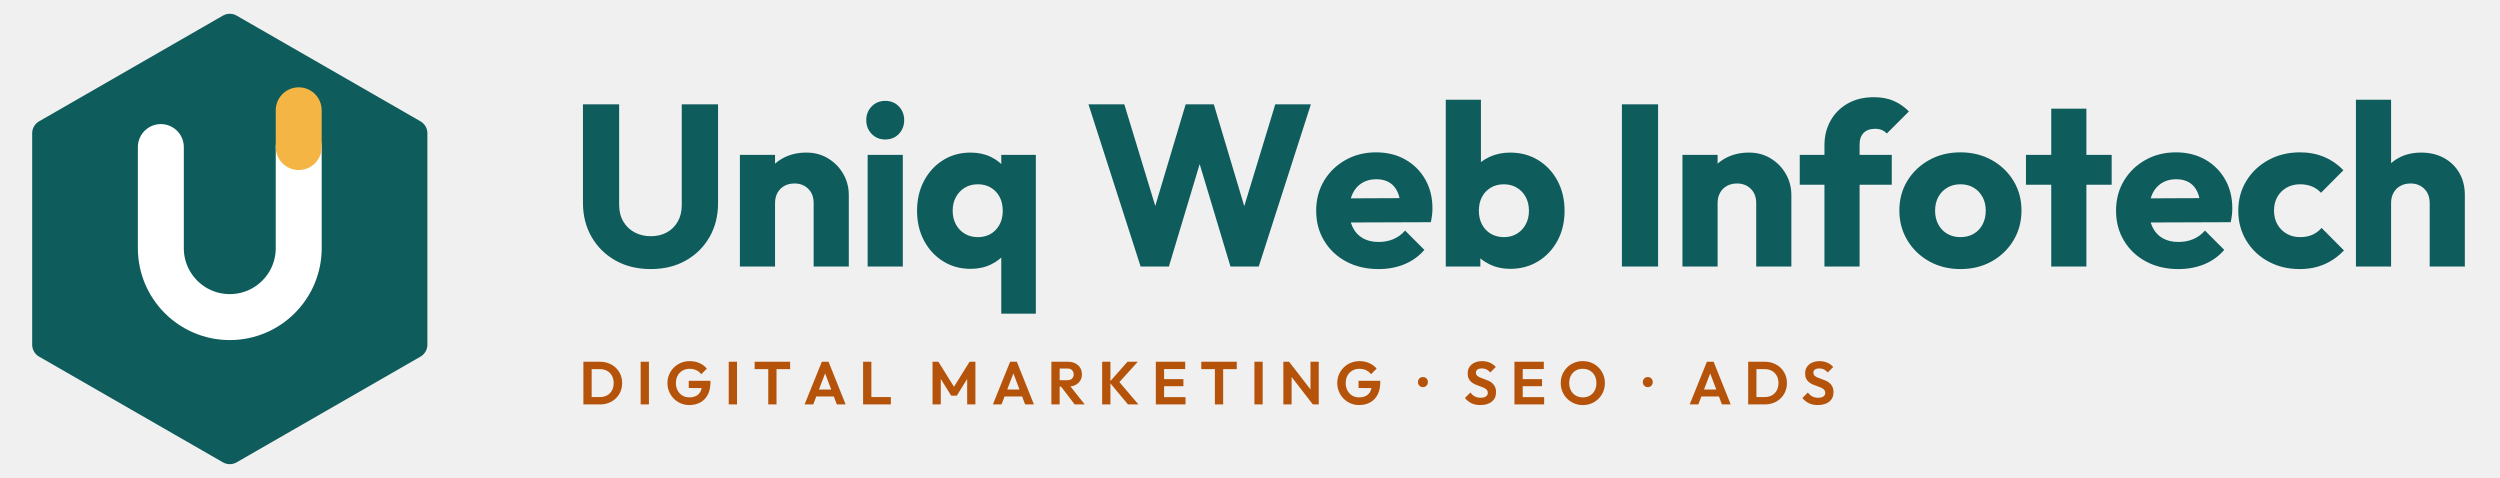
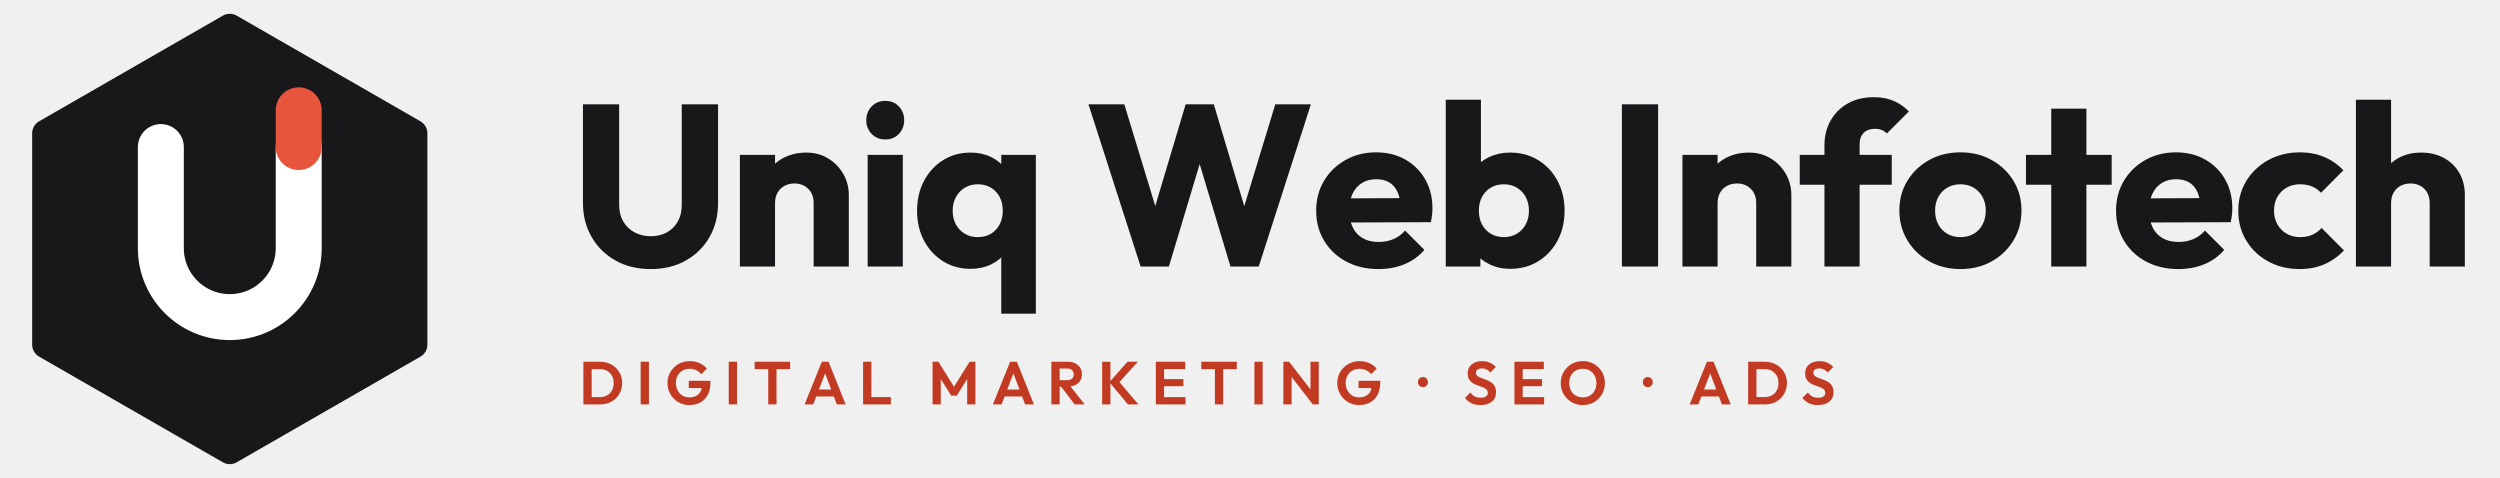
<svg xmlns="http://www.w3.org/2000/svg" viewBox="0 0 544 104" width="1088" height="208" role="img" aria-label="Uniq Web Infotech">
  <g transform="translate(0 2)">
-     <path d="M50 4 L90 27 V73 L50 96 L10 73 V27 Z" fill="#0F5C5C" stroke="#0F5C5C" stroke-width="6" stroke-linejoin="round" />
+     <path d="M50 4 L90 27 V73 L50 96 L10 73 V27 Z" fill="#18181B" stroke="#18181B" stroke-width="6" stroke-linejoin="round" />
    <path d="M35 30 V52 a15 15 0 0 0 30 0 V30" fill="none" stroke="#FFFFFF" stroke-width="10" stroke-linecap="round" />
-     <path d="M65 30 L65 22" stroke="#F5B544" stroke-width="10" stroke-linecap="round" />
+     <path d="M65 30 L65 22" stroke="#E8553D" stroke-width="10" stroke-linecap="round" />
  </g>
-   <path d="M141.608 58.55Q137.266 58.55 133.942 56.689Q130.619 54.828 128.734 51.562Q126.85 48.296 126.85 44.125V22.7H134.725V44.55Q134.725 46.674 135.637 48.215Q136.548 49.756 138.113 50.578Q139.678 51.4 141.604 51.4Q143.575 51.4 145.086 50.579Q146.598 49.757 147.474 48.23Q148.35 46.703 148.35 44.6V22.7H156.25V44.175Q156.25 48.348 154.39 51.587Q152.53 54.826 149.24 56.688Q145.95 58.55 141.608 58.55Z M177.05 58.0V44.175Q177.05 42.25 175.875 41.087Q174.7 39.925 172.881 39.925Q171.644 39.925 170.684 40.45Q169.725 40.975 169.188 41.938Q168.65 42.9 168.65 44.175L165.675 42.725Q165.675 39.85 166.938 37.712Q168.2 35.575 170.422 34.388Q172.645 33.2 175.46 33.2Q178.125 33.2 180.213 34.475Q182.3 35.75 183.5 37.85Q184.7 39.95 184.7 42.45V58.0ZM161.0 58.0V33.7H168.65V58.0Z M188.8 58.0V33.7H196.45V58.0ZM192.625 30.35Q190.85 30.35 189.675 29.137Q188.5 27.925 188.5 26.15Q188.5 24.375 189.675 23.162Q190.85 21.95 192.625 21.95Q194.45 21.95 195.6 23.162Q196.75 24.375 196.75 26.15Q196.75 27.925 195.6 29.137Q194.45 30.35 192.625 30.35Z M211.2 58.5Q207.85 58.5 205.213 56.85Q202.575 55.2 201.062 52.35Q199.55 49.5 199.55 45.875Q199.55 42.225 201.062 39.362Q202.575 36.5 205.213 34.85Q207.85 33.2 211.2 33.2Q213.65 33.2 215.625 34.15Q217.6 35.1 218.838 36.775Q220.075 38.45 220.25 40.6V51.1Q220.075 53.25 218.85 54.925Q217.625 56.6 215.638 57.55Q213.65 58.5 211.2 58.5ZM212.75 51.6Q215.2 51.6 216.7 49.987Q218.2 48.375 218.2 45.85Q218.2 44.15 217.525 42.862Q216.85 41.575 215.625 40.837Q214.4 40.1 212.775 40.1Q211.175 40.1 209.95 40.837Q208.725 41.575 208.013 42.875Q207.3 44.175 207.3 45.85Q207.3 47.525 208.0 48.825Q208.7 50.125 209.938 50.862Q211.175 51.6 212.75 51.6ZM217.875 68.25V51.75L219.025 45.85L217.875 39.95V33.7H225.4V68.25Z  M248.2 58.0 236.85 22.7H244.65L252.925 49.875H249.875L258.0 22.7H264.125L272.25 49.875H269.225L277.5 22.7H285.25L273.9 58.0H267.75L259.6 30.875H262.5L254.35 58.0Z M299.975 58.55Q296.025 58.55 292.963 56.925Q289.9 55.3 288.15 52.412Q286.4 49.525 286.4 45.85Q286.4 42.2 288.113 39.337Q289.825 36.475 292.788 34.812Q295.75 33.15 299.425 33.15Q303.025 33.15 305.788 34.712Q308.55 36.275 310.125 39.025Q311.7 41.775 311.7 45.3Q311.7 45.975 311.625 46.7Q311.55 47.425 311.35 48.35L290.4 48.425V43.175L308.1 43.1L304.8 45.325Q304.75 43.225 304.138 41.838Q303.525 40.45 302.363 39.725Q301.2 39.0 299.475 39.0Q297.675 39.0 296.35 39.825Q295.025 40.65 294.312 42.162Q293.6 43.675 293.6 45.8Q293.6 47.95 294.363 49.487Q295.125 51.025 296.55 51.837Q297.975 52.65 299.95 52.65Q301.75 52.65 303.2 52.037Q304.65 51.425 305.75 50.175L309.95 54.375Q308.15 56.45 305.6 57.5Q303.05 58.55 299.975 58.55Z M328.6 58.5Q326.125 58.5 324.075 57.487Q322.025 56.475 320.738 54.737Q319.45 53.0 319.25 50.85V40.6Q319.45 38.45 320.75 36.775Q322.05 35.1 324.1 34.15Q326.15 33.2 328.6 33.2Q332.05 33.2 334.725 34.85Q337.4 36.5 338.925 39.362Q340.45 42.225 340.45 45.875Q340.45 49.5 338.925 52.35Q337.4 55.2 334.725 56.85Q332.05 58.5 328.6 58.5ZM314.6 58.0V21.7H322.25V39.675L320.975 45.55L322.125 51.475V58.0ZM327.25 51.6Q328.85 51.6 330.075 50.862Q331.3 50.125 332.0 48.825Q332.7 47.525 332.7 45.85Q332.7 44.175 332.0 42.875Q331.3 41.575 330.062 40.837Q328.825 40.1 327.225 40.1Q325.625 40.1 324.388 40.837Q323.15 41.575 322.475 42.862Q321.8 44.15 321.8 45.85Q321.8 47.55 322.488 48.85Q323.175 50.15 324.413 50.875Q325.65 51.6 327.25 51.6Z  M352.925 58.0V22.7H360.8V58.0Z M382.15 58.0V44.175Q382.15 42.25 380.975 41.087Q379.8 39.925 377.981 39.925Q376.744 39.925 375.784 40.45Q374.825 40.975 374.288 41.938Q373.75 42.9 373.75 44.175L370.775 42.725Q370.775 39.85 372.038 37.712Q373.3 35.575 375.522 34.388Q377.745 33.2 380.56 33.2Q383.225 33.2 385.312 34.475Q387.4 35.75 388.6 37.85Q389.8 39.95 389.8 42.45V58.0ZM366.1 58.0V33.7H373.75V58.0Z M397 58.0V31.625Q397 28.65 398.313 26.287Q399.625 23.925 402.038 22.537Q404.45 21.15 407.75 21.15Q410.25 21.15 412.113 21.975Q413.975 22.8 415.375 24.25L410.575 29.05Q410.1 28.55 409.475 28.287Q408.85 28.025 408 28.025Q406.425 28.025 405.538 28.912Q404.65 29.8 404.65 31.375V58.0ZM391.625 40.2V33.7H411.65V40.2Z M426.6 58.55Q422.825 58.55 419.813 56.875Q416.8 55.2 415.05 52.3Q413.3 49.4 413.3 45.8Q413.3 42.2 415.038 39.35Q416.775 36.5 419.788 34.825Q422.8 33.15 426.575 33.15Q430.375 33.15 433.375 34.812Q436.375 36.475 438.125 39.337Q439.875 42.2 439.875 45.8Q439.875 49.4 438.138 52.3Q436.4 55.2 433.4 56.875Q430.4 58.55 426.6 58.55ZM426.575 51.6Q428.225 51.6 429.475 50.875Q430.725 50.15 431.413 48.837Q432.1 47.525 432.1 45.825Q432.1 44.125 431.388 42.837Q430.675 41.55 429.45 40.825Q428.225 40.1 426.575 40.1Q424.975 40.1 423.725 40.837Q422.475 41.575 421.775 42.862Q421.075 44.15 421.075 45.85Q421.075 47.525 421.775 48.837Q422.475 50.15 423.725 50.875Q424.975 51.6 426.575 51.6Z M446.35 58.0V23.65H454V58.0ZM440.85 40.2V33.7H459.5V40.2Z M474.025 58.55Q470.075 58.55 467.013 56.925Q463.95 55.3 462.2 52.412Q460.45 49.525 460.45 45.85Q460.45 42.2 462.163 39.337Q463.875 36.475 466.837 34.812Q469.8 33.15 473.475 33.15Q477.075 33.15 479.838 34.712Q482.6 36.275 484.175 39.025Q485.75 41.775 485.75 45.3Q485.75 45.975 485.675 46.7Q485.6 47.425 485.4 48.35L464.45 48.425V43.175L482.15 43.1L478.85 45.325Q478.8 43.225 478.188 41.838Q477.575 40.45 476.413 39.725Q475.25 39.0 473.525 39.0Q471.725 39.0 470.4 39.825Q469.075 40.65 468.363 42.162Q467.65 43.675 467.65 45.8Q467.65 47.95 468.413 49.487Q469.175 51.025 470.6 51.837Q472.025 52.65 474.0 52.65Q475.8 52.65 477.25 52.037Q478.7 51.425 479.8 50.175L484.0 54.375Q482.2 56.45 479.65 57.5Q477.1 58.55 474.025 58.55Z M500.4 58.55Q496.625 58.55 493.588 56.9Q490.55 55.25 488.8 52.362Q487.05 49.475 487.05 45.875Q487.05 42.225 488.813 39.35Q490.575 36.475 493.625 34.812Q496.675 33.15 500.475 33.15Q503.325 33.15 505.7 34.138Q508.075 35.125 509.925 37.05L505.05 41.95Q504.2 41.025 503.063 40.562Q501.925 40.1 500.475 40.1Q498.85 40.1 497.575 40.825Q496.3 41.55 495.563 42.825Q494.825 44.1 494.825 45.825Q494.825 47.525 495.563 48.825Q496.3 50.125 497.588 50.862Q498.875 51.6 500.475 51.6Q502 51.6 503.163 51.088Q504.325 50.575 505.175 49.6L510.05 54.5Q508.125 56.5 505.738 57.525Q503.35 58.55 500.4 58.55Z M528.7 58.0V44.175Q528.7 42.25 527.525 41.087Q526.35 39.925 524.531 39.925Q523.294 39.925 522.334 40.45Q521.375 40.975 520.838 41.938Q520.3 42.9 520.3 44.175L517.325 42.725Q517.325 39.85 518.538 37.712Q519.75 35.575 521.897 34.388Q524.045 33.2 526.835 33.2Q529.675 33.2 531.825 34.388Q533.975 35.575 535.163 37.65Q536.35 39.725 536.35 42.45V58.0ZM512.65 58.0V21.7H520.3V58.0Z" fill="#0F5C5C" />
-   <path d="M128.171 88.0V86.4H130.541Q131.438 86.4 132.113 86.025Q132.788 85.65 133.163 84.962Q133.537 84.274 133.537 83.347Q133.537 82.43 133.156 81.75Q132.775 81.07 132.102 80.695Q131.428 80.321 130.541 80.321H128.138V78.72H130.571Q131.6 78.72 132.476 79.065Q133.352 79.41 134.004 80.035Q134.656 80.661 135.017 81.506Q135.379 82.35 135.379 83.36Q135.379 84.36 135.017 85.21Q134.656 86.06 134.009 86.685Q133.362 87.31 132.488 87.655Q131.613 88.0 130.597 88.0ZM126.947 88.0V78.72H128.746V88.0Z M139.407 88.0V78.72H141.206V88.0Z M149.99 88.139Q149.003 88.139 148.137 87.771Q147.271 87.403 146.623 86.748Q145.974 86.093 145.606 85.223Q145.238 84.353 145.238 83.35Q145.238 82.344 145.611 81.479Q145.984 80.615 146.644 79.961Q147.304 79.308 148.19 78.945Q149.076 78.582 150.099 78.582Q151.247 78.582 152.209 79.011Q153.171 79.44 153.808 80.215L152.591 81.433Q152.162 80.856 151.515 80.554Q150.868 80.252 150.089 80.252Q149.201 80.252 148.52 80.641Q147.839 81.03 147.457 81.727Q147.076 82.423 147.076 83.347Q147.076 84.271 147.456 84.974Q147.835 85.677 148.489 86.073Q149.142 86.469 149.98 86.469Q150.851 86.469 151.474 86.147Q152.096 85.825 152.427 85.197Q152.759 84.568 152.759 83.66L153.924 84.462L149.871 84.429V82.862H154.6V83.119Q154.6 84.779 154.006 85.898Q153.412 87.017 152.374 87.578Q151.337 88.139 149.99 88.139Z M158.573 88.0V78.72H160.372V88.0Z M167.172 88.0V78.918H168.971V88.0ZM164.212 80.321V78.72H171.934V80.321Z M175.082 88.0 178.828 78.72H180.293L184.009 88.0H182.095L179.22 80.39H179.874L176.963 88.0ZM177.069 86.267V84.763H182.055V86.267Z M187.81 88.0V78.72H189.608V88.0ZM189.13 88.0V86.4H193.852V88.0Z  M202.923 88.0V78.72H204.194L207.949 84.743H207.226L210.978 78.72H212.249V88.0H210.457V81.803L210.81 81.898L208.193 86.099H206.979L204.365 81.898L204.715 81.803V88.0Z M216.053 88.0 219.799 78.72H221.264L224.98 88.0H223.066L220.192 80.39H220.845L217.934 88.0ZM218.04 86.267V84.763H223.026V86.267Z M230.098 84.123V82.727H232.249Q232.909 82.727 233.272 82.388Q233.635 82.05 233.635 81.456Q233.635 80.912 233.277 80.549Q232.919 80.186 232.259 80.186H230.098V78.72H232.414Q233.312 78.72 233.992 79.072Q234.672 79.423 235.049 80.032Q235.427 80.641 235.427 81.426Q235.427 82.242 235.048 82.845Q234.668 83.449 233.982 83.786Q233.296 84.123 232.381 84.123ZM228.781 88.0V78.72H230.58V88.0ZM233.85 88.0 230.784 83.987 232.438 83.472 236.035 88.0Z M245.442 88.0 241.413 83.162 245.334 78.72H247.584L243.215 83.545V82.71L247.719 88.0ZM239.829 88.0V78.72H241.628V88.0Z M251.511 88.0V78.72H253.309V88.0ZM252.827 88.0V86.413H257.969V88.0ZM252.827 84.03V82.496H257.51V84.03ZM252.827 80.308V78.72H257.899V80.308Z M264.361 88.0V78.918H266.159V88.0ZM261.4 80.321V78.72H269.122V80.321Z M272.96 88.0V78.72H274.758V88.0Z M279.256 88.0V78.72H280.51L281.054 80.522V88.0ZM285.674 88.0 280.163 80.872 280.51 78.72 286.021 85.848ZM285.674 88.0 285.163 86.261V78.72H286.961V88.0Z M295.739 88.139Q294.752 88.139 293.886 87.771Q293.02 87.403 292.371 86.748Q291.723 86.093 291.355 85.223Q290.987 84.353 290.987 83.35Q290.987 82.344 291.36 81.479Q291.733 80.615 292.393 79.961Q293.053 79.308 293.939 78.945Q294.825 78.582 295.848 78.582Q296.996 78.582 297.958 79.011Q298.92 79.44 299.557 80.215L298.339 81.433Q297.91 80.856 297.264 80.554Q296.617 80.252 295.838 80.252Q294.95 80.252 294.269 80.641Q293.587 81.03 293.206 81.727Q292.825 82.423 292.825 83.347Q292.825 84.271 293.205 84.974Q293.584 85.677 294.237 86.073Q294.891 86.469 295.729 86.469Q296.6 86.469 297.222 86.147Q297.844 85.825 298.176 85.197Q298.508 84.568 298.508 83.66L299.673 84.462L295.62 84.429V82.862H300.349V83.119Q300.349 84.779 299.755 85.898Q299.161 87.017 298.123 87.578Q297.085 88.139 295.739 88.139Z  M309.631 84.238Q309.159 84.238 308.854 83.92Q308.549 83.601 308.549 83.142Q308.549 82.67 308.854 82.357Q309.159 82.044 309.631 82.044Q310.103 82.044 310.407 82.357Q310.71 82.67 310.71 83.142Q310.71 83.601 310.407 83.92Q310.103 84.238 309.631 84.238Z  M322.124 88.139Q321.002 88.139 320.205 87.754Q319.408 87.37 318.765 86.604L319.949 85.419Q320.365 85.957 320.903 86.254Q321.441 86.551 322.217 86.551Q322.926 86.551 323.337 86.272Q323.748 85.994 323.748 85.505Q323.748 85.086 323.51 84.82Q323.273 84.555 322.883 84.373Q322.494 84.192 322.025 84.038Q321.557 83.885 321.09 83.685Q320.623 83.486 320.233 83.187Q319.844 82.888 319.606 82.421Q319.369 81.954 319.369 81.245Q319.369 80.403 319.78 79.808Q320.19 79.212 320.903 78.897Q321.616 78.582 322.517 78.582Q323.464 78.582 324.23 78.933Q324.995 79.285 325.48 79.856L324.292 81.04Q323.886 80.598 323.456 80.384Q323.025 80.169 322.481 80.169Q321.863 80.169 321.51 80.41Q321.157 80.651 321.157 81.093Q321.157 81.479 321.395 81.717Q321.632 81.954 322.022 82.124Q322.411 82.294 322.88 82.453Q323.348 82.611 323.815 82.814Q324.282 83.017 324.672 83.334Q325.061 83.651 325.299 84.142Q325.536 84.634 325.536 85.367Q325.536 86.657 324.622 87.398Q323.708 88.139 322.124 88.139Z M329.545 88.0V78.72H331.344V88.0ZM330.862 88.0V86.413H336.004V88.0ZM330.862 84.03V82.496H335.545V84.03ZM330.862 80.308V78.72H335.934V80.308Z M344.441 88.145Q343.422 88.145 342.545 87.776Q341.669 87.406 341.011 86.751Q340.353 86.096 339.985 85.223Q339.617 84.35 339.617 83.347Q339.617 82.341 339.983 81.476Q340.349 80.611 341.001 79.956Q341.653 79.301 342.524 78.938Q343.395 78.575 344.415 78.575Q345.435 78.575 346.306 78.938Q347.177 79.301 347.834 79.956Q348.49 80.611 348.857 81.483Q349.223 82.354 349.223 83.36Q349.223 84.363 348.857 85.235Q348.49 86.106 347.839 86.758Q347.187 87.409 346.317 87.777Q345.448 88.145 344.441 88.145ZM344.415 86.475Q345.303 86.475 345.968 86.079Q346.632 85.683 347.007 84.979Q347.382 84.274 347.382 83.347Q347.382 82.657 347.167 82.09Q346.953 81.522 346.557 81.106Q346.161 80.691 345.619 80.468Q345.078 80.245 344.415 80.245Q343.537 80.245 342.872 80.634Q342.207 81.024 341.833 81.722Q341.458 82.42 341.458 83.347Q341.458 84.04 341.673 84.619Q341.887 85.198 342.278 85.609Q342.669 86.02 343.215 86.248Q343.761 86.475 344.415 86.475Z  M358.561 84.238Q358.089 84.238 357.784 83.92Q357.479 83.601 357.479 83.142Q357.479 82.67 357.784 82.357Q358.089 82.044 358.561 82.044Q359.033 82.044 359.337 82.357Q359.64 82.67 359.64 83.142Q359.64 83.601 359.337 83.92Q359.033 84.238 358.561 84.238Z  M367.675 88.0 371.42 78.72H372.886L376.601 88.0H374.687L371.813 80.39H372.467L369.556 88.0ZM369.662 86.267V84.763H374.648V86.267Z M381.627 88.0V86.4H383.996Q384.894 86.4 385.569 86.025Q386.244 85.65 386.618 84.962Q386.993 84.274 386.993 83.347Q386.993 82.43 386.612 81.75Q386.23 81.07 385.557 80.695Q384.884 80.321 383.996 80.321H381.594V78.72H384.026Q385.056 78.72 385.932 79.065Q386.808 79.41 387.46 80.035Q388.111 80.661 388.473 81.506Q388.834 82.35 388.834 83.36Q388.834 84.36 388.473 85.21Q388.111 86.06 387.465 86.685Q386.818 87.31 385.943 87.655Q385.069 88.0 384.052 88.0ZM380.403 88.0V78.72H382.201V88.0Z M395.553 88.139Q394.431 88.139 393.634 87.754Q392.837 87.37 392.193 86.604L393.378 85.419Q393.794 85.957 394.332 86.254Q394.869 86.551 395.645 86.551Q396.354 86.551 396.765 86.272Q397.176 85.994 397.176 85.505Q397.176 85.086 396.939 84.82Q396.701 84.555 396.312 84.373Q395.922 84.192 395.454 84.038Q394.985 83.885 394.518 83.685Q394.051 83.486 393.662 83.187Q393.272 82.888 393.035 82.421Q392.797 81.954 392.797 81.245Q392.797 80.403 393.208 79.808Q393.619 79.212 394.332 78.897Q395.044 78.582 395.945 78.582Q396.892 78.582 397.658 78.933Q398.424 79.285 398.909 79.856L397.721 81.04Q397.315 80.598 396.884 80.384Q396.453 80.169 395.909 80.169Q395.292 80.169 394.939 80.41Q394.586 80.651 394.586 81.093Q394.586 81.479 394.823 81.717Q395.061 81.954 395.45 82.124Q395.84 82.294 396.308 82.453Q396.777 82.611 397.244 82.814Q397.711 83.017 398.1 83.334Q398.49 83.651 398.727 84.142Q398.965 84.634 398.965 85.367Q398.965 86.657 398.051 87.398Q397.137 88.139 395.553 88.139Z" fill="#B45309" />
+   <path d="M141.608 58.55Q137.266 58.55 133.942 56.689Q130.619 54.828 128.734 51.562Q126.85 48.296 126.85 44.125V22.7H134.725V44.55Q134.725 46.674 135.637 48.215Q136.548 49.756 138.113 50.578Q139.678 51.4 141.604 51.4Q143.575 51.4 145.086 50.579Q146.598 49.757 147.474 48.23Q148.35 46.703 148.35 44.6V22.7H156.25V44.175Q156.25 48.348 154.39 51.587Q152.53 54.826 149.24 56.688Q145.95 58.55 141.608 58.55Z M177.05 58.0V44.175Q177.05 42.25 175.875 41.087Q174.7 39.925 172.881 39.925Q171.644 39.925 170.684 40.45Q169.725 40.975 169.188 41.938Q168.65 42.9 168.65 44.175L165.675 42.725Q165.675 39.85 166.938 37.712Q168.2 35.575 170.422 34.388Q172.645 33.2 175.46 33.2Q178.125 33.2 180.213 34.475Q182.3 35.75 183.5 37.85Q184.7 39.95 184.7 42.45V58.0ZM161.0 58.0V33.7H168.65V58.0Z M188.8 58.0V33.7H196.45V58.0ZM192.625 30.35Q190.85 30.35 189.675 29.137Q188.5 27.925 188.5 26.15Q188.5 24.375 189.675 23.162Q190.85 21.95 192.625 21.95Q194.45 21.95 195.6 23.162Q196.75 24.375 196.75 26.15Q196.75 27.925 195.6 29.137Q194.45 30.35 192.625 30.35Z M211.2 58.5Q207.85 58.5 205.213 56.85Q202.575 55.2 201.062 52.35Q199.55 49.5 199.55 45.875Q199.55 42.225 201.062 39.362Q202.575 36.5 205.213 34.85Q207.85 33.2 211.2 33.2Q213.65 33.2 215.625 34.15Q217.6 35.1 218.838 36.775Q220.075 38.45 220.25 40.6V51.1Q220.075 53.25 218.85 54.925Q217.625 56.6 215.638 57.55Q213.65 58.5 211.2 58.5ZM212.75 51.6Q215.2 51.6 216.7 49.987Q218.2 48.375 218.2 45.85Q218.2 44.15 217.525 42.862Q216.85 41.575 215.625 40.837Q214.4 40.1 212.775 40.1Q211.175 40.1 209.95 40.837Q208.725 41.575 208.013 42.875Q207.3 44.175 207.3 45.85Q207.3 47.525 208.0 48.825Q208.7 50.125 209.938 50.862Q211.175 51.6 212.75 51.6ZM217.875 68.25V51.75L219.025 45.85L217.875 39.95V33.7H225.4V68.25Z  M248.2 58.0 236.85 22.7H244.65L252.925 49.875H249.875L258.0 22.7H264.125L272.25 49.875H269.225L277.5 22.7H285.25L273.9 58.0H267.75L259.6 30.875H262.5L254.35 58.0Z M299.975 58.55Q296.025 58.55 292.963 56.925Q289.9 55.3 288.15 52.412Q286.4 49.525 286.4 45.85Q286.4 42.2 288.113 39.337Q289.825 36.475 292.788 34.812Q295.75 33.15 299.425 33.15Q303.025 33.15 305.788 34.712Q308.55 36.275 310.125 39.025Q311.7 41.775 311.7 45.3Q311.7 45.975 311.625 46.7Q311.55 47.425 311.35 48.35L290.4 48.425V43.175L308.1 43.1L304.8 45.325Q304.75 43.225 304.138 41.838Q303.525 40.45 302.363 39.725Q301.2 39.0 299.475 39.0Q297.675 39.0 296.35 39.825Q295.025 40.65 294.312 42.162Q293.6 43.675 293.6 45.8Q293.6 47.95 294.363 49.487Q295.125 51.025 296.55 51.837Q297.975 52.65 299.95 52.65Q301.75 52.65 303.2 52.037Q304.65 51.425 305.75 50.175L309.95 54.375Q308.15 56.45 305.6 57.5Q303.05 58.55 299.975 58.55Z M328.6 58.5Q326.125 58.5 324.075 57.487Q322.025 56.475 320.738 54.737Q319.45 53.0 319.25 50.85V40.6Q319.45 38.45 320.75 36.775Q322.05 35.1 324.1 34.15Q326.15 33.2 328.6 33.2Q332.05 33.2 334.725 34.85Q337.4 36.5 338.925 39.362Q340.45 42.225 340.45 45.875Q340.45 49.5 338.925 52.35Q337.4 55.2 334.725 56.85Q332.05 58.5 328.6 58.5ZM314.6 58.0V21.7H322.25V39.675L320.975 45.55L322.125 51.475V58.0ZM327.25 51.6Q328.85 51.6 330.075 50.862Q331.3 50.125 332.0 48.825Q332.7 47.525 332.7 45.85Q332.7 44.175 332.0 42.875Q331.3 41.575 330.062 40.837Q328.825 40.1 327.225 40.1Q325.625 40.1 324.388 40.837Q323.15 41.575 322.475 42.862Q321.8 44.15 321.8 45.85Q321.8 47.55 322.488 48.85Q323.175 50.15 324.413 50.875Q325.65 51.6 327.25 51.6Z  M352.925 58.0V22.7H360.8V58.0Z M382.15 58.0V44.175Q382.15 42.25 380.975 41.087Q379.8 39.925 377.981 39.925Q376.744 39.925 375.784 40.45Q374.825 40.975 374.288 41.938Q373.75 42.9 373.75 44.175L370.775 42.725Q370.775 39.85 372.038 37.712Q373.3 35.575 375.522 34.388Q377.745 33.2 380.56 33.2Q383.225 33.2 385.312 34.475Q387.4 35.75 388.6 37.85Q389.8 39.95 389.8 42.45V58.0ZM366.1 58.0V33.7H373.75V58.0Z M397 58.0V31.625Q397 28.65 398.313 26.287Q399.625 23.925 402.038 22.537Q404.45 21.15 407.75 21.15Q410.25 21.15 412.113 21.975Q413.975 22.8 415.375 24.25L410.575 29.05Q410.1 28.55 409.475 28.287Q408.85 28.025 408 28.025Q406.425 28.025 405.538 28.912Q404.65 29.8 404.65 31.375V58.0ZM391.625 40.2V33.7H411.65V40.2Z M426.6 58.55Q422.825 58.55 419.813 56.875Q416.8 55.2 415.05 52.3Q413.3 49.4 413.3 45.8Q413.3 42.2 415.038 39.35Q416.775 36.5 419.788 34.825Q422.8 33.15 426.575 33.15Q430.375 33.15 433.375 34.812Q436.375 36.475 438.125 39.337Q439.875 42.2 439.875 45.8Q439.875 49.4 438.138 52.3Q436.4 55.2 433.4 56.875Q430.4 58.55 426.6 58.55ZM426.575 51.6Q428.225 51.6 429.475 50.875Q430.725 50.15 431.413 48.837Q432.1 47.525 432.1 45.825Q432.1 44.125 431.388 42.837Q430.675 41.55 429.45 40.825Q428.225 40.1 426.575 40.1Q424.975 40.1 423.725 40.837Q422.475 41.575 421.775 42.862Q421.075 44.15 421.075 45.85Q421.075 47.525 421.775 48.837Q422.475 50.15 423.725 50.875Q424.975 51.6 426.575 51.6Z M446.35 58.0V23.65H454V58.0ZM440.85 40.2V33.7H459.5V40.2Z M474.025 58.55Q470.075 58.55 467.013 56.925Q463.95 55.3 462.2 52.412Q460.45 49.525 460.45 45.85Q460.45 42.2 462.163 39.337Q463.875 36.475 466.837 34.812Q469.8 33.15 473.475 33.15Q477.075 33.15 479.838 34.712Q482.6 36.275 484.175 39.025Q485.75 41.775 485.75 45.3Q485.75 45.975 485.675 46.7Q485.6 47.425 485.4 48.35L464.45 48.425V43.175L482.15 43.1L478.85 45.325Q478.8 43.225 478.188 41.838Q477.575 40.45 476.413 39.725Q475.25 39.0 473.525 39.0Q471.725 39.0 470.4 39.825Q469.075 40.65 468.363 42.162Q467.65 43.675 467.65 45.8Q467.65 47.95 468.413 49.487Q469.175 51.025 470.6 51.837Q472.025 52.65 474.0 52.65Q475.8 52.65 477.25 52.037Q478.7 51.425 479.8 50.175L484.0 54.375Q482.2 56.45 479.65 57.5Q477.1 58.55 474.025 58.55Z M500.4 58.55Q496.625 58.55 493.588 56.9Q490.55 55.25 488.8 52.362Q487.05 49.475 487.05 45.875Q487.05 42.225 488.813 39.35Q490.575 36.475 493.625 34.812Q496.675 33.15 500.475 33.15Q503.325 33.15 505.7 34.138Q508.075 35.125 509.925 37.05L505.05 41.95Q504.2 41.025 503.063 40.562Q501.925 40.1 500.475 40.1Q498.85 40.1 497.575 40.825Q496.3 41.55 495.563 42.825Q494.825 44.1 494.825 45.825Q494.825 47.525 495.563 48.825Q496.3 50.125 497.588 50.862Q498.875 51.6 500.475 51.6Q502 51.6 503.163 51.088Q504.325 50.575 505.175 49.6L510.05 54.5Q508.125 56.5 505.738 57.525Q503.35 58.55 500.4 58.55Z M528.7 58.0V44.175Q528.7 42.25 527.525 41.087Q526.35 39.925 524.531 39.925Q523.294 39.925 522.334 40.45Q521.375 40.975 520.838 41.938Q520.3 42.9 520.3 44.175L517.325 42.725Q517.325 39.85 518.538 37.712Q519.75 35.575 521.897 34.388Q524.045 33.2 526.835 33.2Q529.675 33.2 531.825 34.388Q533.975 35.575 535.163 37.65Q536.35 39.725 536.35 42.45V58.0ZM512.65 58.0V21.7H520.3V58.0Z" fill="#18181B" />
+   <path d="M128.171 88.0V86.4H130.541Q131.438 86.4 132.113 86.025Q132.788 85.65 133.163 84.962Q133.537 84.274 133.537 83.347Q133.537 82.43 133.156 81.75Q132.775 81.07 132.102 80.695Q131.428 80.321 130.541 80.321H128.138V78.72H130.571Q131.6 78.72 132.476 79.065Q133.352 79.41 134.004 80.035Q134.656 80.661 135.017 81.506Q135.379 82.35 135.379 83.36Q135.379 84.36 135.017 85.21Q134.656 86.06 134.009 86.685Q133.362 87.31 132.488 87.655Q131.613 88.0 130.597 88.0ZM126.947 88.0V78.72H128.746V88.0Z M139.407 88.0V78.72H141.206V88.0Z M149.99 88.139Q149.003 88.139 148.137 87.771Q147.271 87.403 146.623 86.748Q145.974 86.093 145.606 85.223Q145.238 84.353 145.238 83.35Q145.238 82.344 145.611 81.479Q145.984 80.615 146.644 79.961Q147.304 79.308 148.19 78.945Q149.076 78.582 150.099 78.582Q151.247 78.582 152.209 79.011Q153.171 79.44 153.808 80.215L152.591 81.433Q152.162 80.856 151.515 80.554Q150.868 80.252 150.089 80.252Q149.201 80.252 148.52 80.641Q147.839 81.03 147.457 81.727Q147.076 82.423 147.076 83.347Q147.076 84.271 147.456 84.974Q147.835 85.677 148.489 86.073Q149.142 86.469 149.98 86.469Q150.851 86.469 151.474 86.147Q152.096 85.825 152.427 85.197Q152.759 84.568 152.759 83.66L153.924 84.462L149.871 84.429V82.862H154.6V83.119Q154.6 84.779 154.006 85.898Q153.412 87.017 152.374 87.578Q151.337 88.139 149.99 88.139Z M158.573 88.0V78.72H160.372V88.0Z M167.172 88.0V78.918H168.971V88.0ZM164.212 80.321V78.72H171.934V80.321Z M175.082 88.0 178.828 78.72H180.293L184.009 88.0H182.095L179.22 80.39H179.874L176.963 88.0ZM177.069 86.267V84.763H182.055V86.267Z M187.81 88.0V78.72H189.608V88.0ZM189.13 88.0V86.4H193.852V88.0Z  M202.923 88.0V78.72H204.194L207.949 84.743H207.226L210.978 78.72H212.249V88.0H210.457V81.803L210.81 81.898L208.193 86.099H206.979L204.365 81.898L204.715 81.803V88.0Z M216.053 88.0 219.799 78.72H221.264L224.98 88.0H223.066L220.192 80.39H220.845L217.934 88.0ZM218.04 86.267V84.763H223.026V86.267Z M230.098 84.123V82.727H232.249Q232.909 82.727 233.272 82.388Q233.635 82.05 233.635 81.456Q233.635 80.912 233.277 80.549Q232.919 80.186 232.259 80.186H230.098V78.72H232.414Q233.312 78.72 233.992 79.072Q234.672 79.423 235.049 80.032Q235.427 80.641 235.427 81.426Q235.427 82.242 235.048 82.845Q234.668 83.449 233.982 83.786Q233.296 84.123 232.381 84.123ZM228.781 88.0V78.72H230.58V88.0ZM233.85 88.0 230.784 83.987 232.438 83.472 236.035 88.0Z M245.442 88.0 241.413 83.162 245.334 78.72H247.584L243.215 83.545V82.71L247.719 88.0ZM239.829 88.0V78.72H241.628V88.0Z M251.511 88.0V78.72H253.309V88.0ZM252.827 88.0V86.413H257.969V88.0ZM252.827 84.03V82.496H257.51V84.03ZM252.827 80.308V78.72H257.899V80.308Z M264.361 88.0V78.918H266.159V88.0ZM261.4 80.321V78.72H269.122V80.321Z M272.96 88.0V78.72H274.758V88.0Z M279.256 88.0V78.72H280.51L281.054 80.522V88.0ZM285.674 88.0 280.163 80.872 280.51 78.72 286.021 85.848ZM285.674 88.0 285.163 86.261V78.72H286.961V88.0Z M295.739 88.139Q294.752 88.139 293.886 87.771Q293.02 87.403 292.371 86.748Q291.723 86.093 291.355 85.223Q290.987 84.353 290.987 83.35Q290.987 82.344 291.36 81.479Q291.733 80.615 292.393 79.961Q293.053 79.308 293.939 78.945Q294.825 78.582 295.848 78.582Q296.996 78.582 297.958 79.011Q298.92 79.44 299.557 80.215L298.339 81.433Q297.91 80.856 297.264 80.554Q296.617 80.252 295.838 80.252Q294.95 80.252 294.269 80.641Q293.587 81.03 293.206 81.727Q292.825 82.423 292.825 83.347Q292.825 84.271 293.205 84.974Q293.584 85.677 294.237 86.073Q294.891 86.469 295.729 86.469Q296.6 86.469 297.222 86.147Q297.844 85.825 298.176 85.197Q298.508 84.568 298.508 83.66L299.673 84.462L295.62 84.429V82.862H300.349V83.119Q300.349 84.779 299.755 85.898Q299.161 87.017 298.123 87.578Q297.085 88.139 295.739 88.139Z  M309.631 84.238Q309.159 84.238 308.854 83.92Q308.549 83.601 308.549 83.142Q308.549 82.67 308.854 82.357Q309.159 82.044 309.631 82.044Q310.103 82.044 310.407 82.357Q310.71 82.67 310.71 83.142Q310.71 83.601 310.407 83.92Q310.103 84.238 309.631 84.238Z  M322.124 88.139Q321.002 88.139 320.205 87.754Q319.408 87.37 318.765 86.604L319.949 85.419Q320.365 85.957 320.903 86.254Q321.441 86.551 322.217 86.551Q322.926 86.551 323.337 86.272Q323.748 85.994 323.748 85.505Q323.748 85.086 323.51 84.82Q323.273 84.555 322.883 84.373Q322.494 84.192 322.025 84.038Q321.557 83.885 321.09 83.685Q320.623 83.486 320.233 83.187Q319.844 82.888 319.606 82.421Q319.369 81.954 319.369 81.245Q319.369 80.403 319.78 79.808Q320.19 79.212 320.903 78.897Q321.616 78.582 322.517 78.582Q323.464 78.582 324.23 78.933Q324.995 79.285 325.48 79.856L324.292 81.04Q323.886 80.598 323.456 80.384Q323.025 80.169 322.481 80.169Q321.863 80.169 321.51 80.41Q321.157 80.651 321.157 81.093Q321.157 81.479 321.395 81.717Q321.632 81.954 322.022 82.124Q322.411 82.294 322.88 82.453Q323.348 82.611 323.815 82.814Q324.282 83.017 324.672 83.334Q325.061 83.651 325.299 84.142Q325.536 84.634 325.536 85.367Q325.536 86.657 324.622 87.398Q323.708 88.139 322.124 88.139Z M329.545 88.0V78.72H331.344V88.0ZM330.862 88.0V86.413H336.004V88.0ZM330.862 84.03V82.496H335.545V84.03ZM330.862 80.308V78.72H335.934V80.308Z M344.441 88.145Q343.422 88.145 342.545 87.776Q341.669 87.406 341.011 86.751Q340.353 86.096 339.985 85.223Q339.617 84.35 339.617 83.347Q339.617 82.341 339.983 81.476Q340.349 80.611 341.001 79.956Q341.653 79.301 342.524 78.938Q343.395 78.575 344.415 78.575Q345.435 78.575 346.306 78.938Q347.177 79.301 347.834 79.956Q348.49 80.611 348.857 81.483Q349.223 82.354 349.223 83.36Q349.223 84.363 348.857 85.235Q348.49 86.106 347.839 86.758Q347.187 87.409 346.317 87.777Q345.448 88.145 344.441 88.145ZM344.415 86.475Q345.303 86.475 345.968 86.079Q346.632 85.683 347.007 84.979Q347.382 84.274 347.382 83.347Q347.382 82.657 347.167 82.09Q346.953 81.522 346.557 81.106Q346.161 80.691 345.619 80.468Q345.078 80.245 344.415 80.245Q343.537 80.245 342.872 80.634Q342.207 81.024 341.833 81.722Q341.458 82.42 341.458 83.347Q341.458 84.04 341.673 84.619Q341.887 85.198 342.278 85.609Q342.669 86.02 343.215 86.248Q343.761 86.475 344.415 86.475Z  M358.561 84.238Q358.089 84.238 357.784 83.92Q357.479 83.601 357.479 83.142Q357.479 82.67 357.784 82.357Q358.089 82.044 358.561 82.044Q359.033 82.044 359.337 82.357Q359.64 82.67 359.64 83.142Q359.64 83.601 359.337 83.92Q359.033 84.238 358.561 84.238Z  M367.675 88.0 371.42 78.72H372.886L376.601 88.0H374.687L371.813 80.39H372.467L369.556 88.0ZM369.662 86.267V84.763H374.648V86.267Z M381.627 88.0V86.4H383.996Q384.894 86.4 385.569 86.025Q386.244 85.65 386.618 84.962Q386.993 84.274 386.993 83.347Q386.993 82.43 386.612 81.75Q386.23 81.07 385.557 80.695Q384.884 80.321 383.996 80.321H381.594V78.72H384.026Q385.056 78.72 385.932 79.065Q386.808 79.41 387.46 80.035Q388.111 80.661 388.473 81.506Q388.834 82.35 388.834 83.36Q388.834 84.36 388.473 85.21Q388.111 86.06 387.465 86.685Q386.818 87.31 385.943 87.655Q385.069 88.0 384.052 88.0ZM380.403 88.0V78.72H382.201V88.0Z M395.553 88.139Q394.431 88.139 393.634 87.754Q392.837 87.37 392.193 86.604L393.378 85.419Q393.794 85.957 394.332 86.254Q394.869 86.551 395.645 86.551Q396.354 86.551 396.765 86.272Q397.176 85.994 397.176 85.505Q397.176 85.086 396.939 84.82Q396.701 84.555 396.312 84.373Q395.922 84.192 395.454 84.038Q394.985 83.885 394.518 83.685Q394.051 83.486 393.662 83.187Q393.272 82.888 393.035 82.421Q392.797 81.954 392.797 81.245Q392.797 80.403 393.208 79.808Q393.619 79.212 394.332 78.897Q395.044 78.582 395.945 78.582Q396.892 78.582 397.658 78.933Q398.424 79.285 398.909 79.856L397.721 81.04Q397.315 80.598 396.884 80.384Q396.453 80.169 395.909 80.169Q395.292 80.169 394.939 80.41Q394.586 80.651 394.586 81.093Q394.586 81.479 394.823 81.717Q395.061 81.954 395.45 82.124Q395.84 82.294 396.308 82.453Q396.777 82.611 397.244 82.814Q397.711 83.017 398.1 83.334Q398.49 83.651 398.727 84.142Q398.965 84.634 398.965 85.367Q398.965 86.657 398.051 87.398Q397.137 88.139 395.553 88.139Z" fill="#C23A22" />
</svg>
